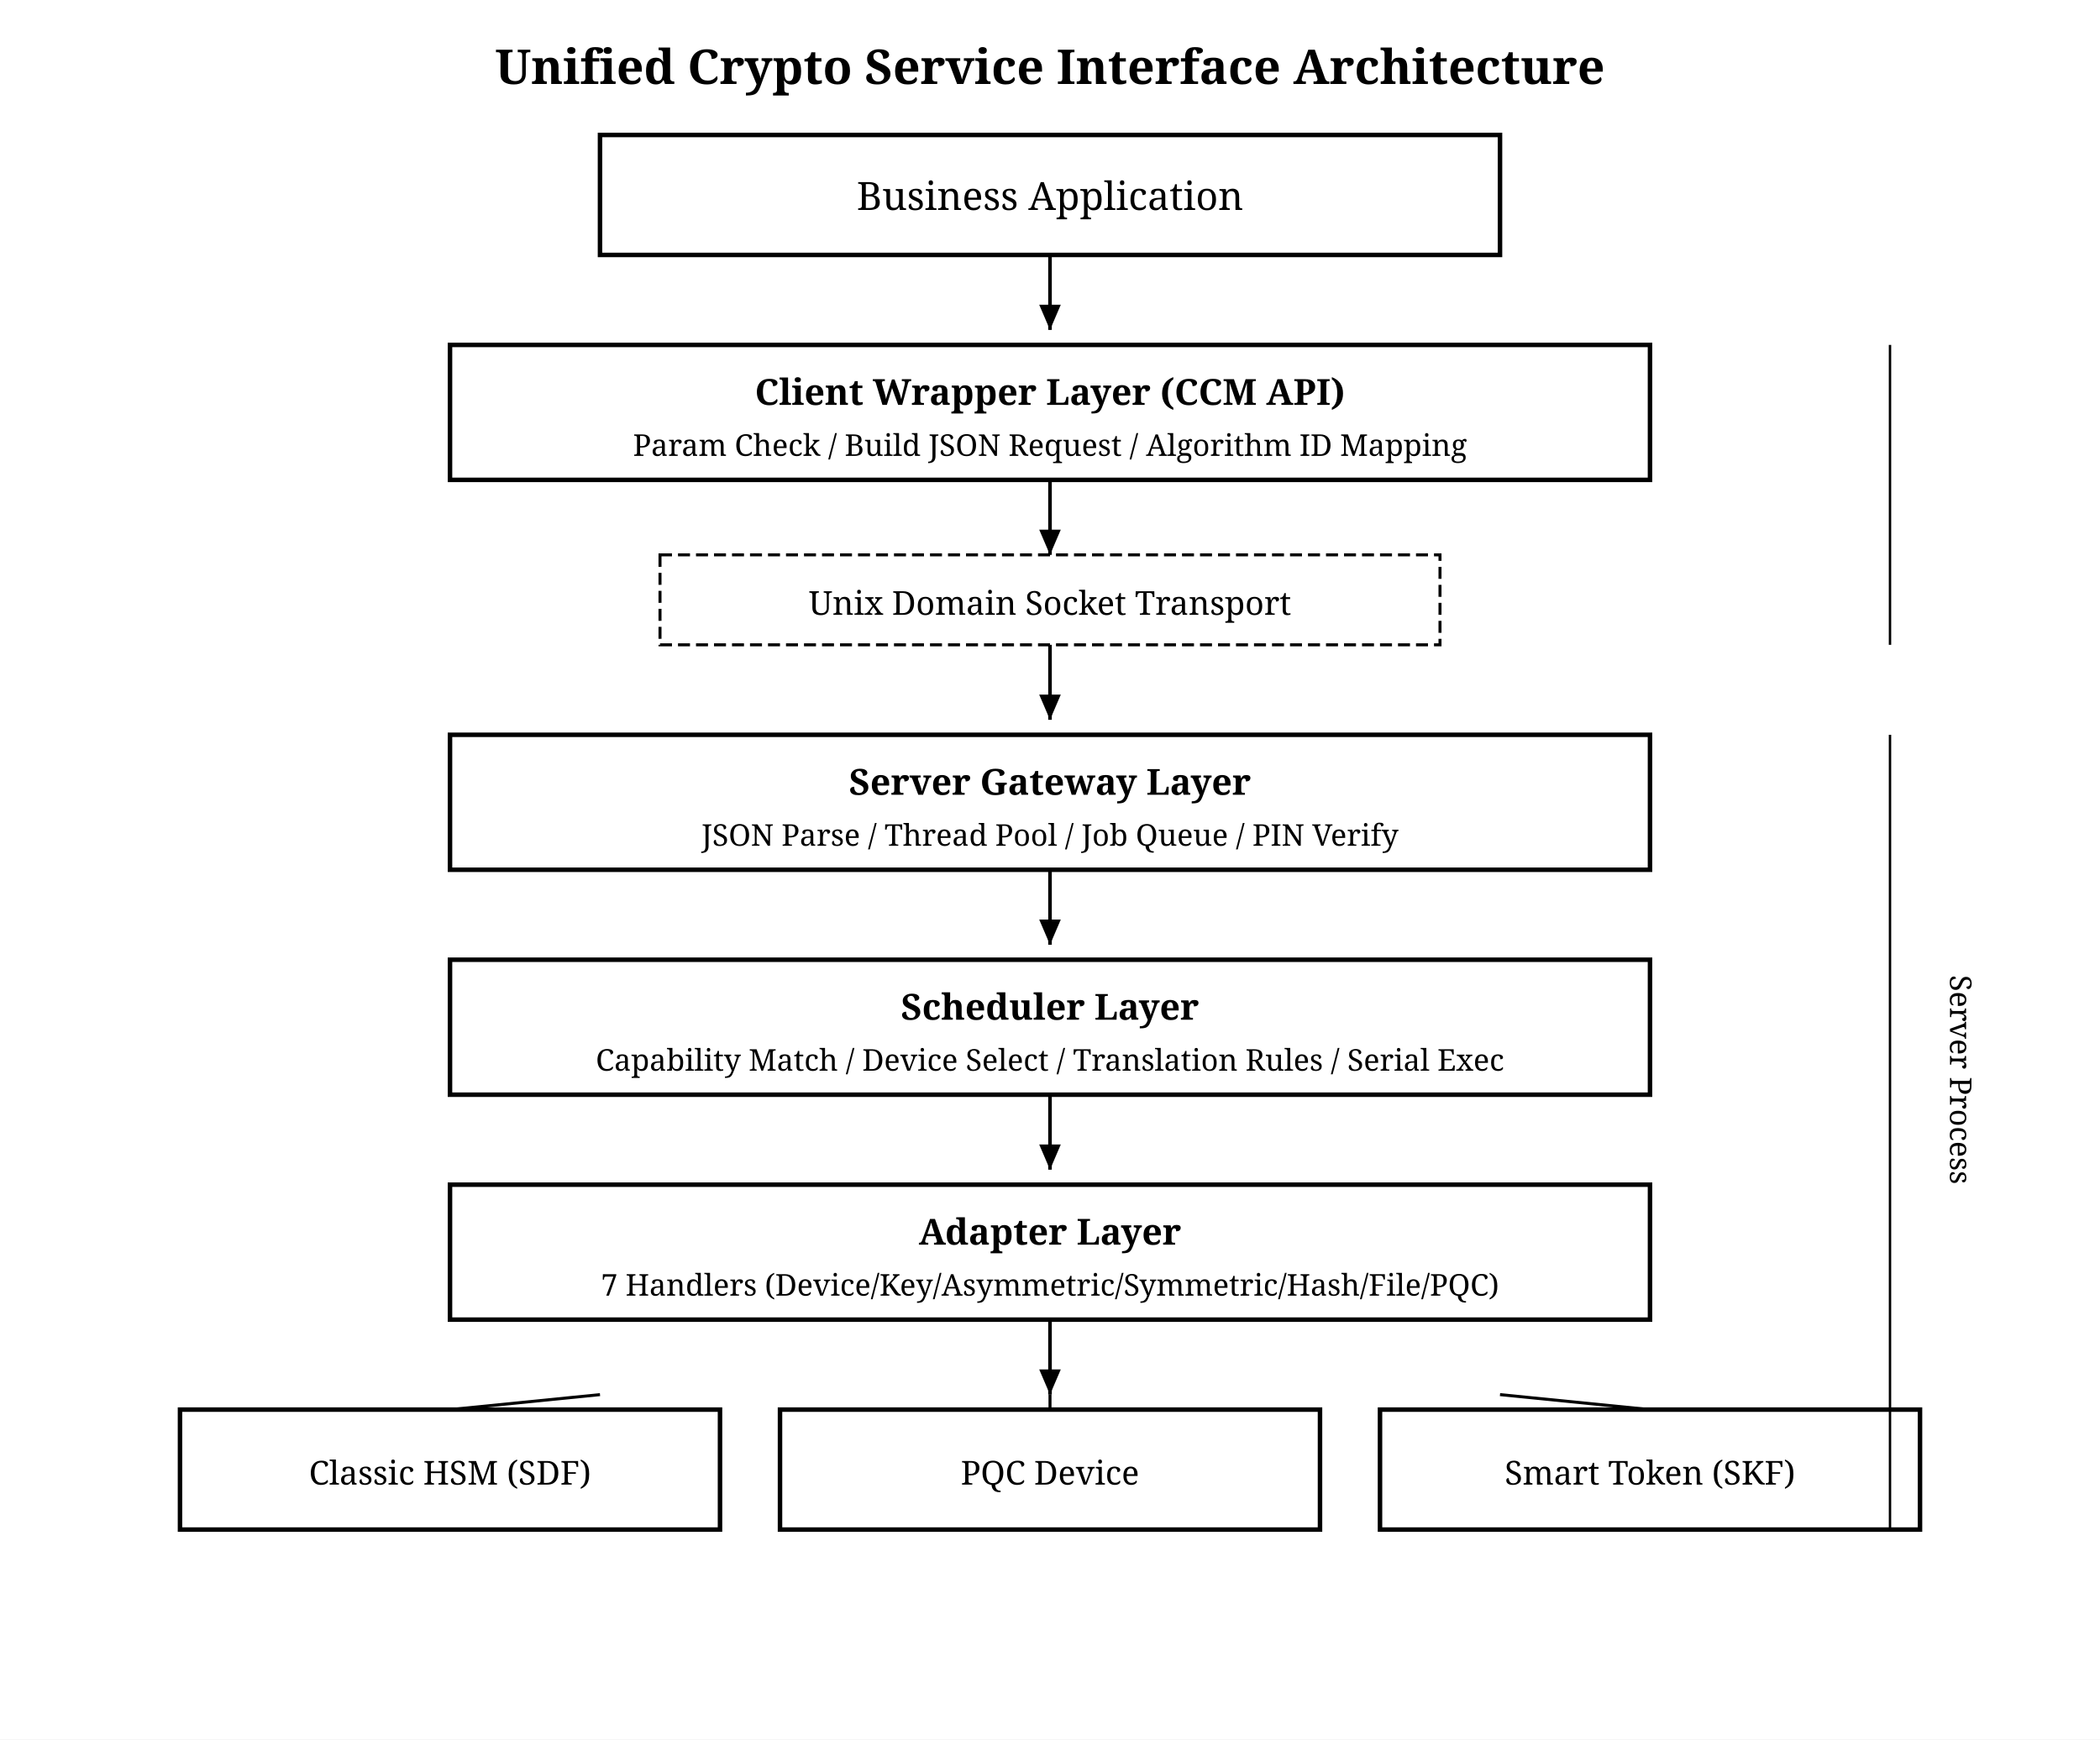
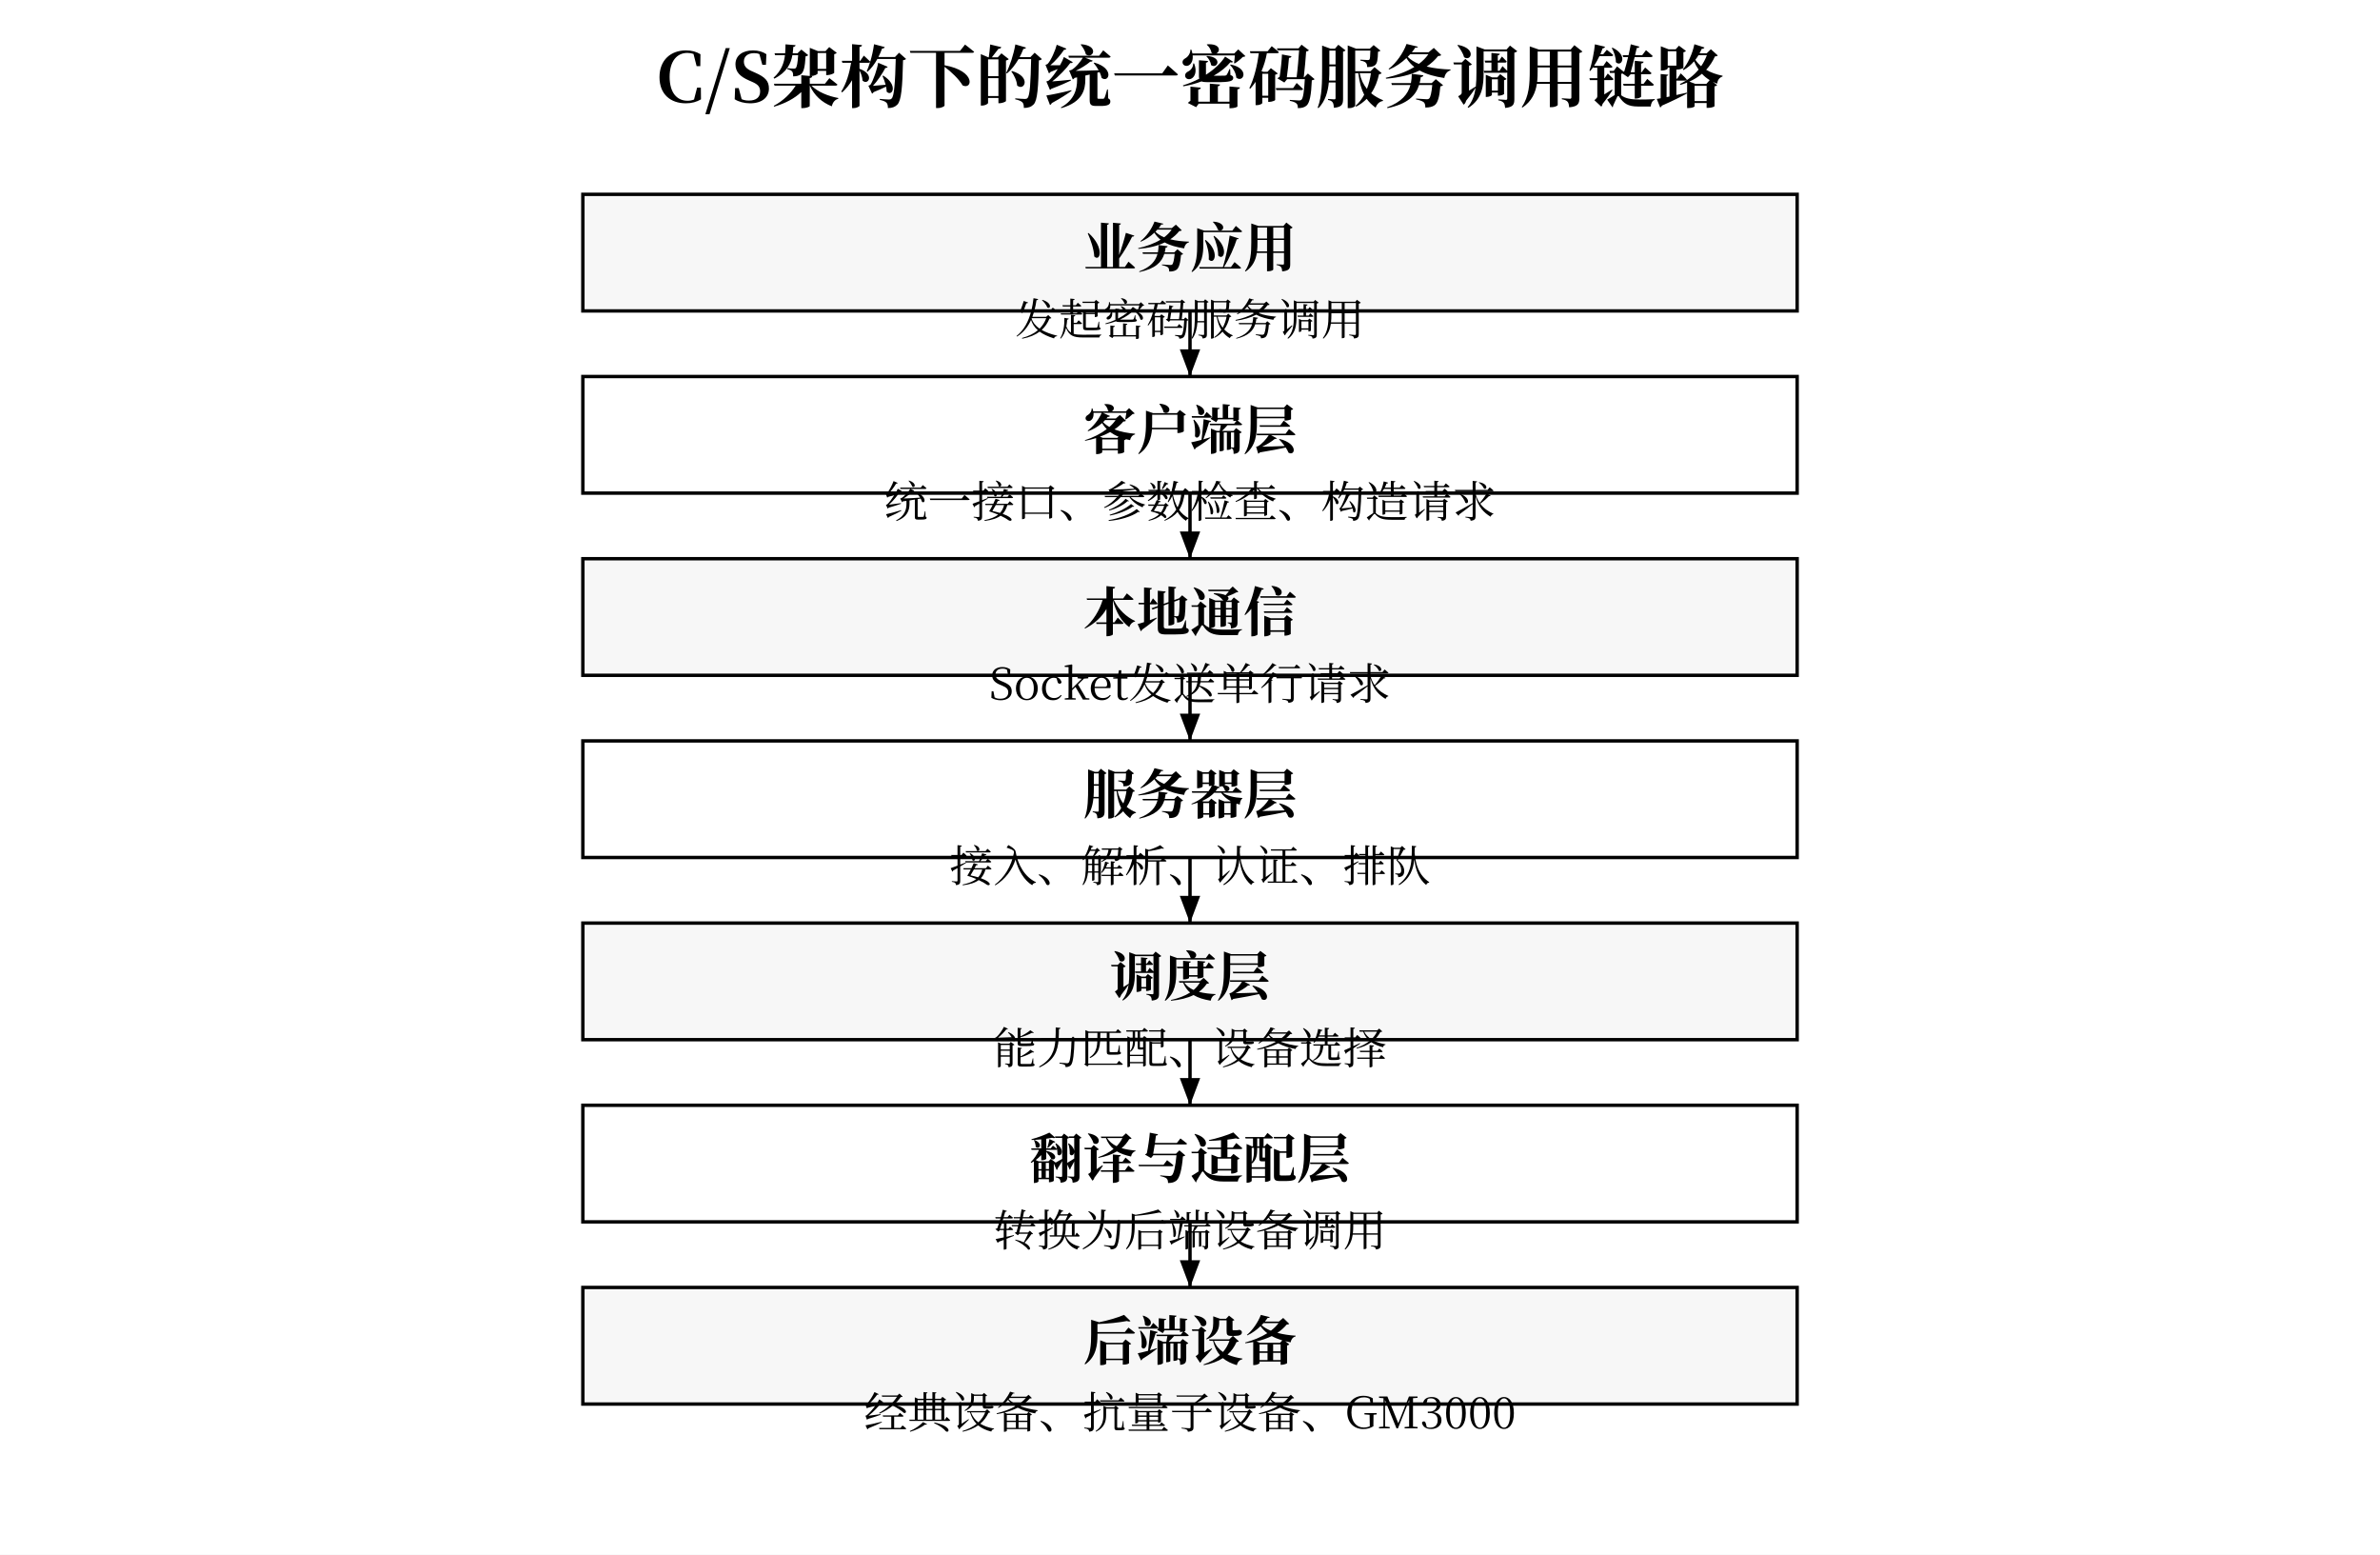
- <svg xmlns="http://www.w3.org/2000/svg" width="700" height="580" viewBox="0 0 700 580">
+ <svg xmlns="http://www.w3.org/2000/svg" width="980" height="640" viewBox="0 0 980 640">
  <defs>
-     <marker id="arr" markerWidth="8" markerHeight="8" refX="7" refY="3" orient="auto">
-       <path d="M0,0 L0,6 L7,3 z" fill="#000" />
+     <marker id="arrow" markerWidth="10" markerHeight="10" refX="8" refY="3" orient="auto" markerUnits="strokeWidth">
+       <path d="M0,0 L0,6 L8,3 z" fill="#000000" />
    </marker>
  </defs>
-   <rect width="100%" height="100%" fill="white" />
-   <text x="350" y="28" text-anchor="middle" font-family="SimSun, Microsoft YaHei, serif" font-size="16" font-weight="bold">Unified Crypto Service Interface Architecture</text>
-   <rect x="200" y="45" width="300" height="40" fill="none" stroke="#000" stroke-width="1.5" />
-   <text x="350" y="70" text-anchor="middle" font-family="SimSun, Microsoft YaHei, serif" font-size="13">Business Application</text>
-   <line x1="350" y1="85" x2="350" y2="110" stroke="#000" stroke-width="1.2" marker-end="url(#arr)" />
-   <rect x="150" y="115" width="400" height="45" fill="none" stroke="#000" stroke-width="1.5" />
-   <text x="350" y="135" text-anchor="middle" font-family="SimSun, Microsoft YaHei, serif" font-size="12" font-weight="bold">Client Wrapper Layer (CCM API)</text>
-   <text x="350" y="152" text-anchor="middle" font-family="SimSun, Microsoft YaHei, serif" font-size="10">Param Check / Build JSON Request / Algorithm ID Mapping</text>
-   <line x1="350" y1="160" x2="350" y2="185" stroke="#000" stroke-width="1.2" marker-end="url(#arr)" />
-   <rect x="220" y="185" width="260" height="30" fill="none" stroke="#000" stroke-width="1" stroke-dasharray="4,2" />
-   <text x="350" y="205" text-anchor="middle" font-family="SimSun, Microsoft YaHei, serif" font-size="11">Unix Domain Socket Transport</text>
-   <line x1="350" y1="215" x2="350" y2="240" stroke="#000" stroke-width="1.2" marker-end="url(#arr)" />
-   <rect x="150" y="245" width="400" height="45" fill="none" stroke="#000" stroke-width="1.5" />
-   <text x="350" y="265" text-anchor="middle" font-family="SimSun, Microsoft YaHei, serif" font-size="12" font-weight="bold">Server Gateway Layer</text>
-   <text x="350" y="282" text-anchor="middle" font-family="SimSun, Microsoft YaHei, serif" font-size="10">JSON Parse / Thread Pool / Job Queue / PIN Verify</text>
-   <line x1="350" y1="290" x2="350" y2="315" stroke="#000" stroke-width="1.2" marker-end="url(#arr)" />
-   <rect x="150" y="320" width="400" height="45" fill="none" stroke="#000" stroke-width="1.5" />
-   <text x="350" y="340" text-anchor="middle" font-family="SimSun, Microsoft YaHei, serif" font-size="12" font-weight="bold">Scheduler Layer</text>
-   <text x="350" y="357" text-anchor="middle" font-family="SimSun, Microsoft YaHei, serif" font-size="10">Capability Match / Device Select / Translation Rules / Serial Exec</text>
-   <line x1="350" y1="365" x2="350" y2="390" stroke="#000" stroke-width="1.2" marker-end="url(#arr)" />
-   <rect x="150" y="395" width="400" height="45" fill="none" stroke="#000" stroke-width="1.5" />
-   <text x="350" y="415" text-anchor="middle" font-family="SimSun, Microsoft YaHei, serif" font-size="12" font-weight="bold">Adapter Layer</text>
-   <text x="350" y="432" text-anchor="middle" font-family="SimSun, Microsoft YaHei, serif" font-size="10">7 Handlers (Device/Key/Asymmetric/Symmetric/Hash/File/PQC)</text>
-   <line x1="350" y1="440" x2="350" y2="465" stroke="#000" stroke-width="1.2" marker-end="url(#arr)" />
-   <rect x="60" y="470" width="180" height="40" fill="none" stroke="#000" stroke-width="1.5" />
-   <text x="150" y="495" text-anchor="middle" font-family="SimSun, Microsoft YaHei, serif" font-size="11">Classic HSM (SDF)</text>
-   <rect x="260" y="470" width="180" height="40" fill="none" stroke="#000" stroke-width="1.5" />
-   <text x="350" y="495" text-anchor="middle" font-family="SimSun, Microsoft YaHei, serif" font-size="11">PQC Device</text>
-   <rect x="460" y="470" width="180" height="40" fill="none" stroke="#000" stroke-width="1.5" />
-   <text x="550" y="495" text-anchor="middle" font-family="SimSun, Microsoft YaHei, serif" font-size="11">Smart Token (SKF)</text>
-   <line x1="200" y1="465" x2="150" y2="470" stroke="#000" stroke-width="1" />
-   <line x1="350" y1="465" x2="350" y2="470" stroke="#000" stroke-width="1" />
-   <line x1="500" y1="465" x2="550" y2="470" stroke="#000" stroke-width="1" />
-   <text x="620" y="200" text-anchor="middle" font-family="SimSun, Microsoft YaHei, serif" font-size="10" transform="rotate(90,640,280)">Client Process</text>
-   <line x1="630" y1="115" x2="630" y2="215" stroke="#000" stroke-width="0.8" />
-   <text x="620" y="370" text-anchor="middle" font-family="SimSun, Microsoft YaHei, serif" font-size="10" transform="rotate(90,640,380)">Server Process</text>
-   <line x1="630" y1="245" x2="630" y2="510" stroke="#000" stroke-width="0.8" />
+   <rect x="0" y="0" width="980" height="640" fill="#ffffff" />
+   <text x="490" y="42" font-family="SimSun, Songti SC, Noto Serif CJK SC, Microsoft YaHei, Arial, sans-serif" font-size="28" font-weight="bold" text-anchor="middle" fill="#000000">C/S架构下的统一密码服务调用链路</text>
+   <rect x="240" y="80" width="500" height="48" fill="#f7f7f7" stroke="#000000" stroke-width="1.4" />
+   <text x="490.0" y="110" font-family="SimSun, Songti SC, Noto Serif CJK SC, Microsoft YaHei, Arial, sans-serif" font-size="22" font-weight="bold" text-anchor="middle" fill="#000000">业务应用</text>
+   <text x="490.0" y="138" font-family="SimSun, Songti SC, Noto Serif CJK SC, Microsoft YaHei, Arial, sans-serif" font-size="18" font-weight="normal" text-anchor="middle" fill="#000000">发起密码服务调用</text>
+   <line x1="490" y1="128" x2="490" y2="155" stroke="#000000" stroke-width="1.4" marker-end="url(#arrow)" />
+   <rect x="240" y="155" width="500" height="48" fill="#ffffff" stroke="#000000" stroke-width="1.4" />
+   <text x="490.0" y="185" font-family="SimSun, Songti SC, Noto Serif CJK SC, Microsoft YaHei, Arial, sans-serif" font-size="22" font-weight="bold" text-anchor="middle" fill="#000000">客户端层</text>
+   <text x="490.0" y="213" font-family="SimSun, Songti SC, Noto Serif CJK SC, Microsoft YaHei, Arial, sans-serif" font-size="18" font-weight="normal" text-anchor="middle" fill="#000000">统一接口、参数检查、构造请求</text>
+   <line x1="490" y1="203" x2="490" y2="230" stroke="#000000" stroke-width="1.4" marker-end="url(#arrow)" />
+   <rect x="240" y="230" width="500" height="48" fill="#f7f7f7" stroke="#000000" stroke-width="1.4" />
+   <text x="490.0" y="260" font-family="SimSun, Songti SC, Noto Serif CJK SC, Microsoft YaHei, Arial, sans-serif" font-size="22" font-weight="bold" text-anchor="middle" fill="#000000">本地通信</text>
+   <text x="490.0" y="288" font-family="SimSun, Songti SC, Noto Serif CJK SC, Microsoft YaHei, Arial, sans-serif" font-size="18" font-weight="normal" text-anchor="middle" fill="#000000">Socket发送单行请求</text>
+   <line x1="490" y1="278" x2="490" y2="305" stroke="#000000" stroke-width="1.4" marker-end="url(#arrow)" />
+   <rect x="240" y="305" width="500" height="48" fill="#ffffff" stroke="#000000" stroke-width="1.4" />
+   <text x="490.0" y="335" font-family="SimSun, Songti SC, Noto Serif CJK SC, Microsoft YaHei, Arial, sans-serif" font-size="22" font-weight="bold" text-anchor="middle" fill="#000000">服务器层</text>
+   <text x="490.0" y="363" font-family="SimSun, Songti SC, Noto Serif CJK SC, Microsoft YaHei, Arial, sans-serif" font-size="18" font-weight="normal" text-anchor="middle" fill="#000000">接入、解析、认证、排队</text>
+   <line x1="490" y1="353" x2="490" y2="380" stroke="#000000" stroke-width="1.4" marker-end="url(#arrow)" />
+   <rect x="240" y="380" width="500" height="48" fill="#f7f7f7" stroke="#000000" stroke-width="1.4" />
+   <text x="490.0" y="410" font-family="SimSun, Songti SC, Noto Serif CJK SC, Microsoft YaHei, Arial, sans-serif" font-size="22" font-weight="bold" text-anchor="middle" fill="#000000">调度层</text>
+   <text x="490.0" y="438" font-family="SimSun, Songti SC, Noto Serif CJK SC, Microsoft YaHei, Arial, sans-serif" font-size="18" font-weight="normal" text-anchor="middle" fill="#000000">能力匹配、设备选择</text>
+   <line x1="490" y1="428" x2="490" y2="455" stroke="#000000" stroke-width="1.4" marker-end="url(#arrow)" />
+   <rect x="240" y="455" width="500" height="48" fill="#ffffff" stroke="#000000" stroke-width="1.4" />
+   <text x="490.0" y="485" font-family="SimSun, Songti SC, Noto Serif CJK SC, Microsoft YaHei, Arial, sans-serif" font-size="22" font-weight="bold" text-anchor="middle" fill="#000000">翻译与适配层</text>
+   <text x="490.0" y="513" font-family="SimSun, Songti SC, Noto Serif CJK SC, Microsoft YaHei, Arial, sans-serif" font-size="18" font-weight="normal" text-anchor="middle" fill="#000000">转换为后端设备调用</text>
+   <line x1="490" y1="503" x2="490" y2="530" stroke="#000000" stroke-width="1.4" marker-end="url(#arrow)" />
+   <rect x="240" y="530" width="500" height="48" fill="#f7f7f7" stroke="#000000" stroke-width="1.4" />
+   <text x="490.0" y="560" font-family="SimSun, Songti SC, Noto Serif CJK SC, Microsoft YaHei, Arial, sans-serif" font-size="22" font-weight="bold" text-anchor="middle" fill="#000000">后端设备</text>
+   <text x="490.0" y="588" font-family="SimSun, Songti SC, Noto Serif CJK SC, Microsoft YaHei, Arial, sans-serif" font-size="18" font-weight="normal" text-anchor="middle" fill="#000000">经典设备、抗量子设备、GM3000</text>
</svg>
